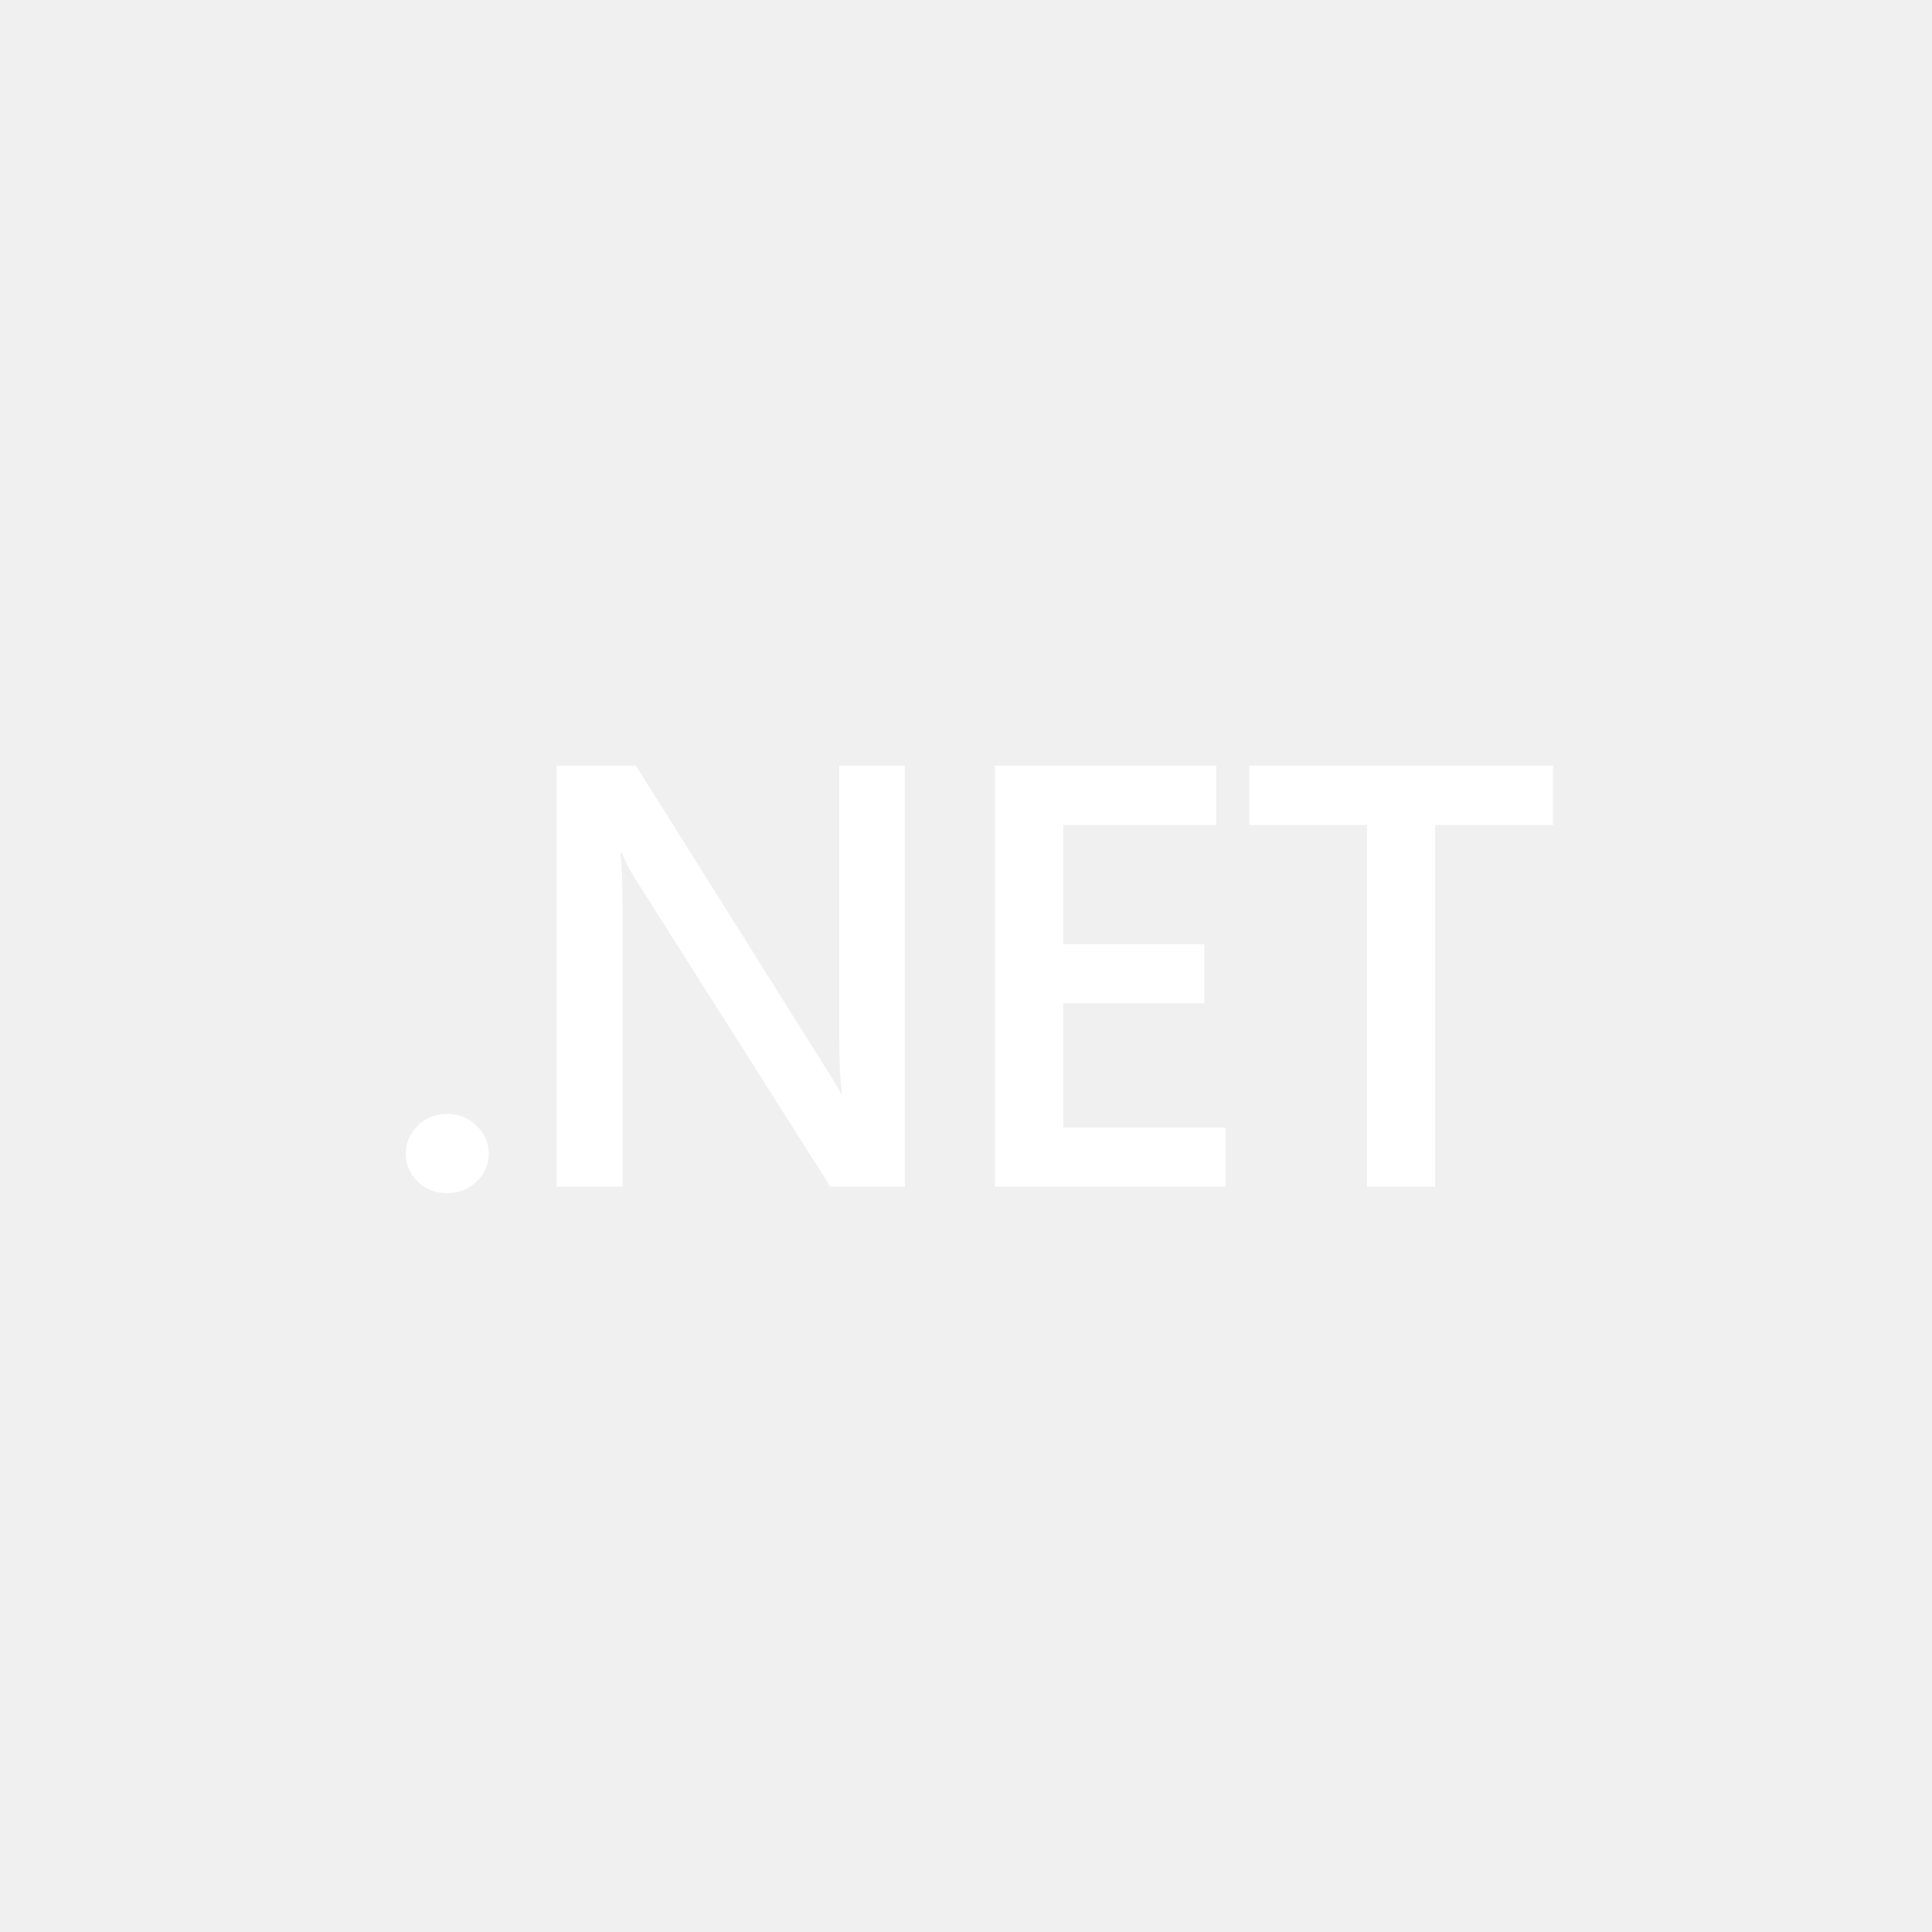
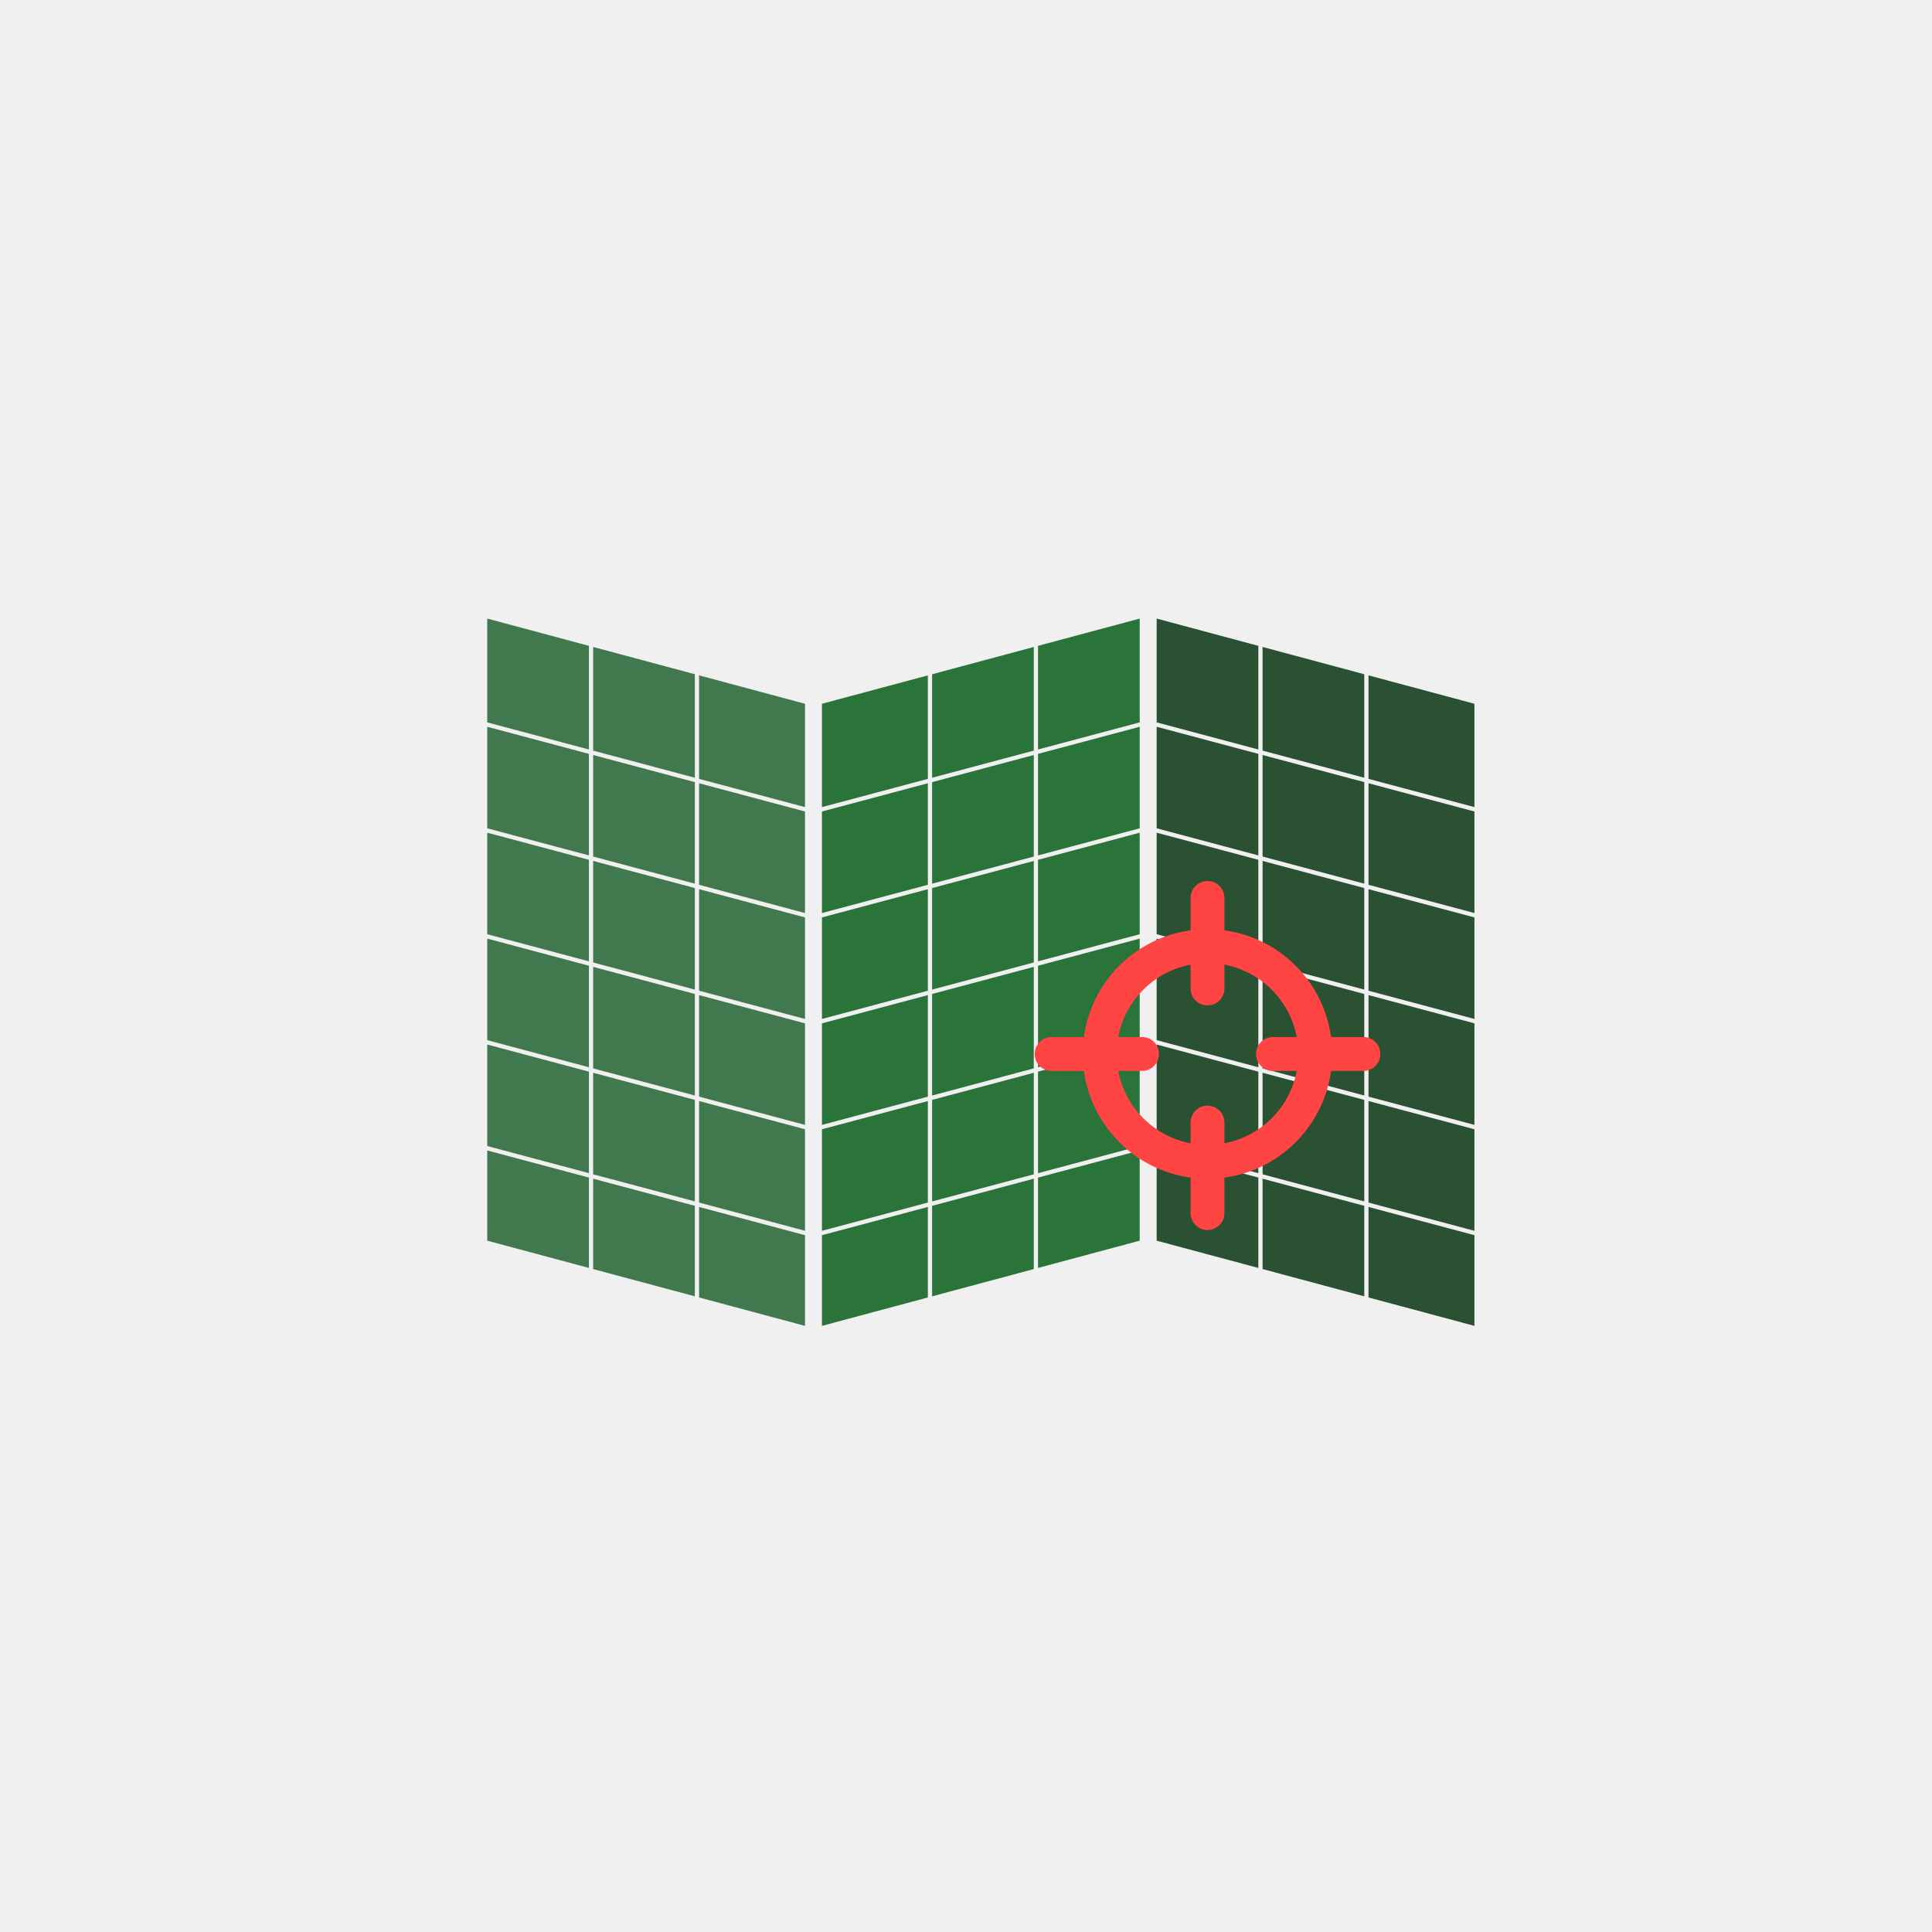
- <svg xmlns="http://www.w3.org/2000/svg" width="456" height="456" viewBox="0 0 456 456" version="1.1" xml:space="preserve" style="fill-rule:evenodd;clip-rule:evenodd;stroke-linejoin:round;stroke-miterlimit:2;">
-   <path d="m 105.5,281.609 c -2.703,0 -5.001,-0.9 -6.893,-2.702 -1.892,-1.848 -2.838,-4.042 -2.838,-6.582 0,-2.587 0.946,-4.804 2.838,-6.652 1.892,-1.848 4.19,-2.772 6.893,-2.772 2.748,0 5.068,0.924 6.96,2.772 1.937,1.848 2.906,4.064 2.906,6.652 0,2.54 -0.968,4.734 -2.906,6.582 -1.892,1.802 -4.212,2.702 -6.96,2.702 z" style="fill:#ffffff;fill-rule:nonzero;stroke-width:0.838" />
-   <path d="M 213.561,280.084 H 195.99 L 149.7,207.054 c -1.171,-1.848 -2.14,-3.765 -2.906,-5.751 h -0.406 c 0.361,2.125 0.541,6.675 0.541,13.65 v 65.132 h -15.543 v -99.36 h 18.719 l 44.737,71.298 c 1.892,2.957 3.109,4.989 3.649,6.098 h 0.27 c -0.45,-2.632 -0.676,-7.09 -0.676,-13.373 v -64.023 h 15.476 z" style="fill:#ffffff;fill-rule:nonzero;stroke-width:0.838" />
-   <path d="m 289.251,280.084 h -54.401 v -99.36 h 52.238 v 13.997 h -36.154 v 28.131 h 33.316 v 13.927 h -33.316 v 29.378 h 38.316 z" style="fill:#ffffff;fill-rule:nonzero;stroke-width:0.838" />
-   <path d="M 366.565,194.721 H 338.722 v 85.363 h -16.084 v -85.363 h -27.775 v -13.997 h 71.701 z" style="fill:#ffffff;fill-rule:nonzero;stroke-width:0.838" />
+ <svg xmlns="http://www.w3.org/2000/svg" width="456" height="456" viewBox="0 0 456 456" fill="none">
+   <path d="M173 287L190 291.533V312.937L165 306.234V284.866L173 287ZM143 279L164 284.6V305.966L140 299.532V278.199L143 279ZM139 277.933V299.265L115 292.831V271.533L139 277.933ZM173 262L190 266.533V290.498L173.258 286.034L165 283.832V259.866L173 262ZM143 254L164 259.6V283.565L143.258 278.034L140 277.165V253.199L143 254ZM139 252.933V276.898L115 270.498V246.533L139 252.933ZM173 237L190 241.533V265.498L173.258 261.034L165 258.832V234.866L173 237ZM143 229L164 234.6V258.565L143.258 253.034L140 252.165V228.199L143 229ZM139 227.933V251.898L115 245.498V221.533L139 227.933ZM173 212L190 216.533V240.498L173.258 236.034L165 233.832V209.866L173 212ZM143 204L164 209.6V233.565L143.258 228.034L140 227.165V203.199L143 204ZM139 202.933V226.898L115 220.498V196.533L139 202.933ZM173 187L190 191.533V215.498L173.258 211.034L165 208.832V184.866L173 187ZM143 179L164 184.6V208.565L143.258 203.034L140 202.165V178.199L143 179ZM139 177.933V201.898L115 195.498V171.533L139 177.933ZM190 166.105V190.498L173.258 186.034L165 183.832V159.403L190 166.105ZM164 159.135V183.565L143.258 178.034L140 177.165V152.701L164 159.135ZM139 152.434V176.898L115 170.498V146L139 152.434Z" fill="#41784D" />
+   <path d="M331 287L348 291.533V312.937L323 306.234V284.866L331 287ZM301 279L322 284.6V305.966L298 299.532V278.199L301 279ZM297 277.933V299.265L273 292.831V271.533L297 277.933ZM331 262L348 266.533V290.498L331.258 286.034L323 283.832V259.866L331 262ZM301 254L322 259.6V283.565L301.258 278.034L298 277.165V253.199L301 254ZM297 252.933V276.898L273 270.498V246.533L297 252.933ZM331 237L348 241.533V265.498L331.258 261.034L323 258.832V234.866L331 237ZM301 229L322 234.6V258.565L301.258 253.034L298 252.165V228.199L301 229ZM297 227.933V251.898L273 245.498V221.533L297 227.933ZM331 212L348 216.533V240.498L331.258 236.034L323 233.832V209.866L331 212ZM301 204L322 209.6V233.565L301.258 228.034L298 227.165V203.199L301 204ZM297 202.933V226.898L273 220.498V196.533L297 202.933ZM331 187L348 191.533V215.498L331.258 211.034L323 208.832V184.866L331 187ZM301 179L322 184.6V208.565L301.258 203.034L298 202.165V178.199L301 179ZM297 177.933V201.898L273 195.498V171.533L297 177.933ZM348 166.105V190.498L331.258 186.034L323 183.832V159.403L348 166.105ZM322 159.135V183.565L301.258 178.034L298 177.165V152.701L322 159.135ZM297 152.434V176.898L273 170.498V146L297 152.434Z" fill="#295132" />
+   <path d="M211 287L194 291.533V312.937L219 306.234V284.866L211 287ZM241 279L220 284.6V305.966L244 299.532V278.199L241 279ZM245 277.933V299.265L269 292.831V271.533L245 277.933ZM211 262L194 266.533V290.498L210.742 286.034L219 283.832V259.866L211 262ZM241 254L220 259.6V283.565L240.742 278.034L244 277.165V253.199L241 254ZM245 252.933V276.898L269 270.498V246.533L245 252.933ZM211 237L194 241.533V265.498L210.742 261.034L219 258.832V234.866L211 237ZM241 229L220 234.6V258.565L240.742 253.034L244 252.165V228.199L241 229ZM245 227.933V251.898L269 245.498V221.533L245 227.933ZM211 212L194 216.533V240.498L210.742 236.034L219 233.832V209.866L211 212ZM241 204L220 209.6V233.565L240.742 228.034L244 227.165V203.199L241 204ZM245 202.933V226.898L269 220.498V196.533L245 202.933ZM211 187L194 191.533V215.498L210.742 211.034L219 208.832V184.866L211 187ZM241 179L220 184.6V208.565L240.742 203.034L244 202.165V178.199L241 179ZM245 177.933V201.898L269 195.498V171.533L245 177.933ZM194 166.105V190.498L210.742 186.034L219 183.832V159.403L194 166.105ZM220 159.135V183.565L240.742 178.034L244 177.165V152.701L220 159.135ZM245 152.434V176.898L269 170.498V146L245 152.434Z" fill="#2A743A" />
+   <g clip-path="url(#clip0_5_8)">
+     <path d="M285 211.945L285 233.3" stroke="#FF4444" stroke-width="8" stroke-linecap="round" />
+     <path d="M285 264.964L285 286.318" stroke="#FF4444" stroke-width="8" stroke-linecap="round" />
+     <path d="M300.453 248.764H321.792" stroke="#FF4444" stroke-width="8" stroke-linecap="round" />
+     <path d="M248.208 248.764H269.547" stroke="#FF4444" stroke-width="8" stroke-linecap="round" />
+     <path d="M285 223.309C299.044 223.309 310.434 234.703 310.434 248.763C310.434 262.824 299.044 274.218 285 274.218C270.956 274.218 259.566 262.824 259.566 248.763C259.566 234.703 270.956 223.309 285 223.309Z" stroke="#FF4444" stroke-width="8" />
+   </g>
+   <defs>
+     <clipPath id="clip0_5_8">
+       <rect width="82" height="84" fill="white" transform="translate(244 207)" />
+     </clipPath>
+   </defs>
</svg>
